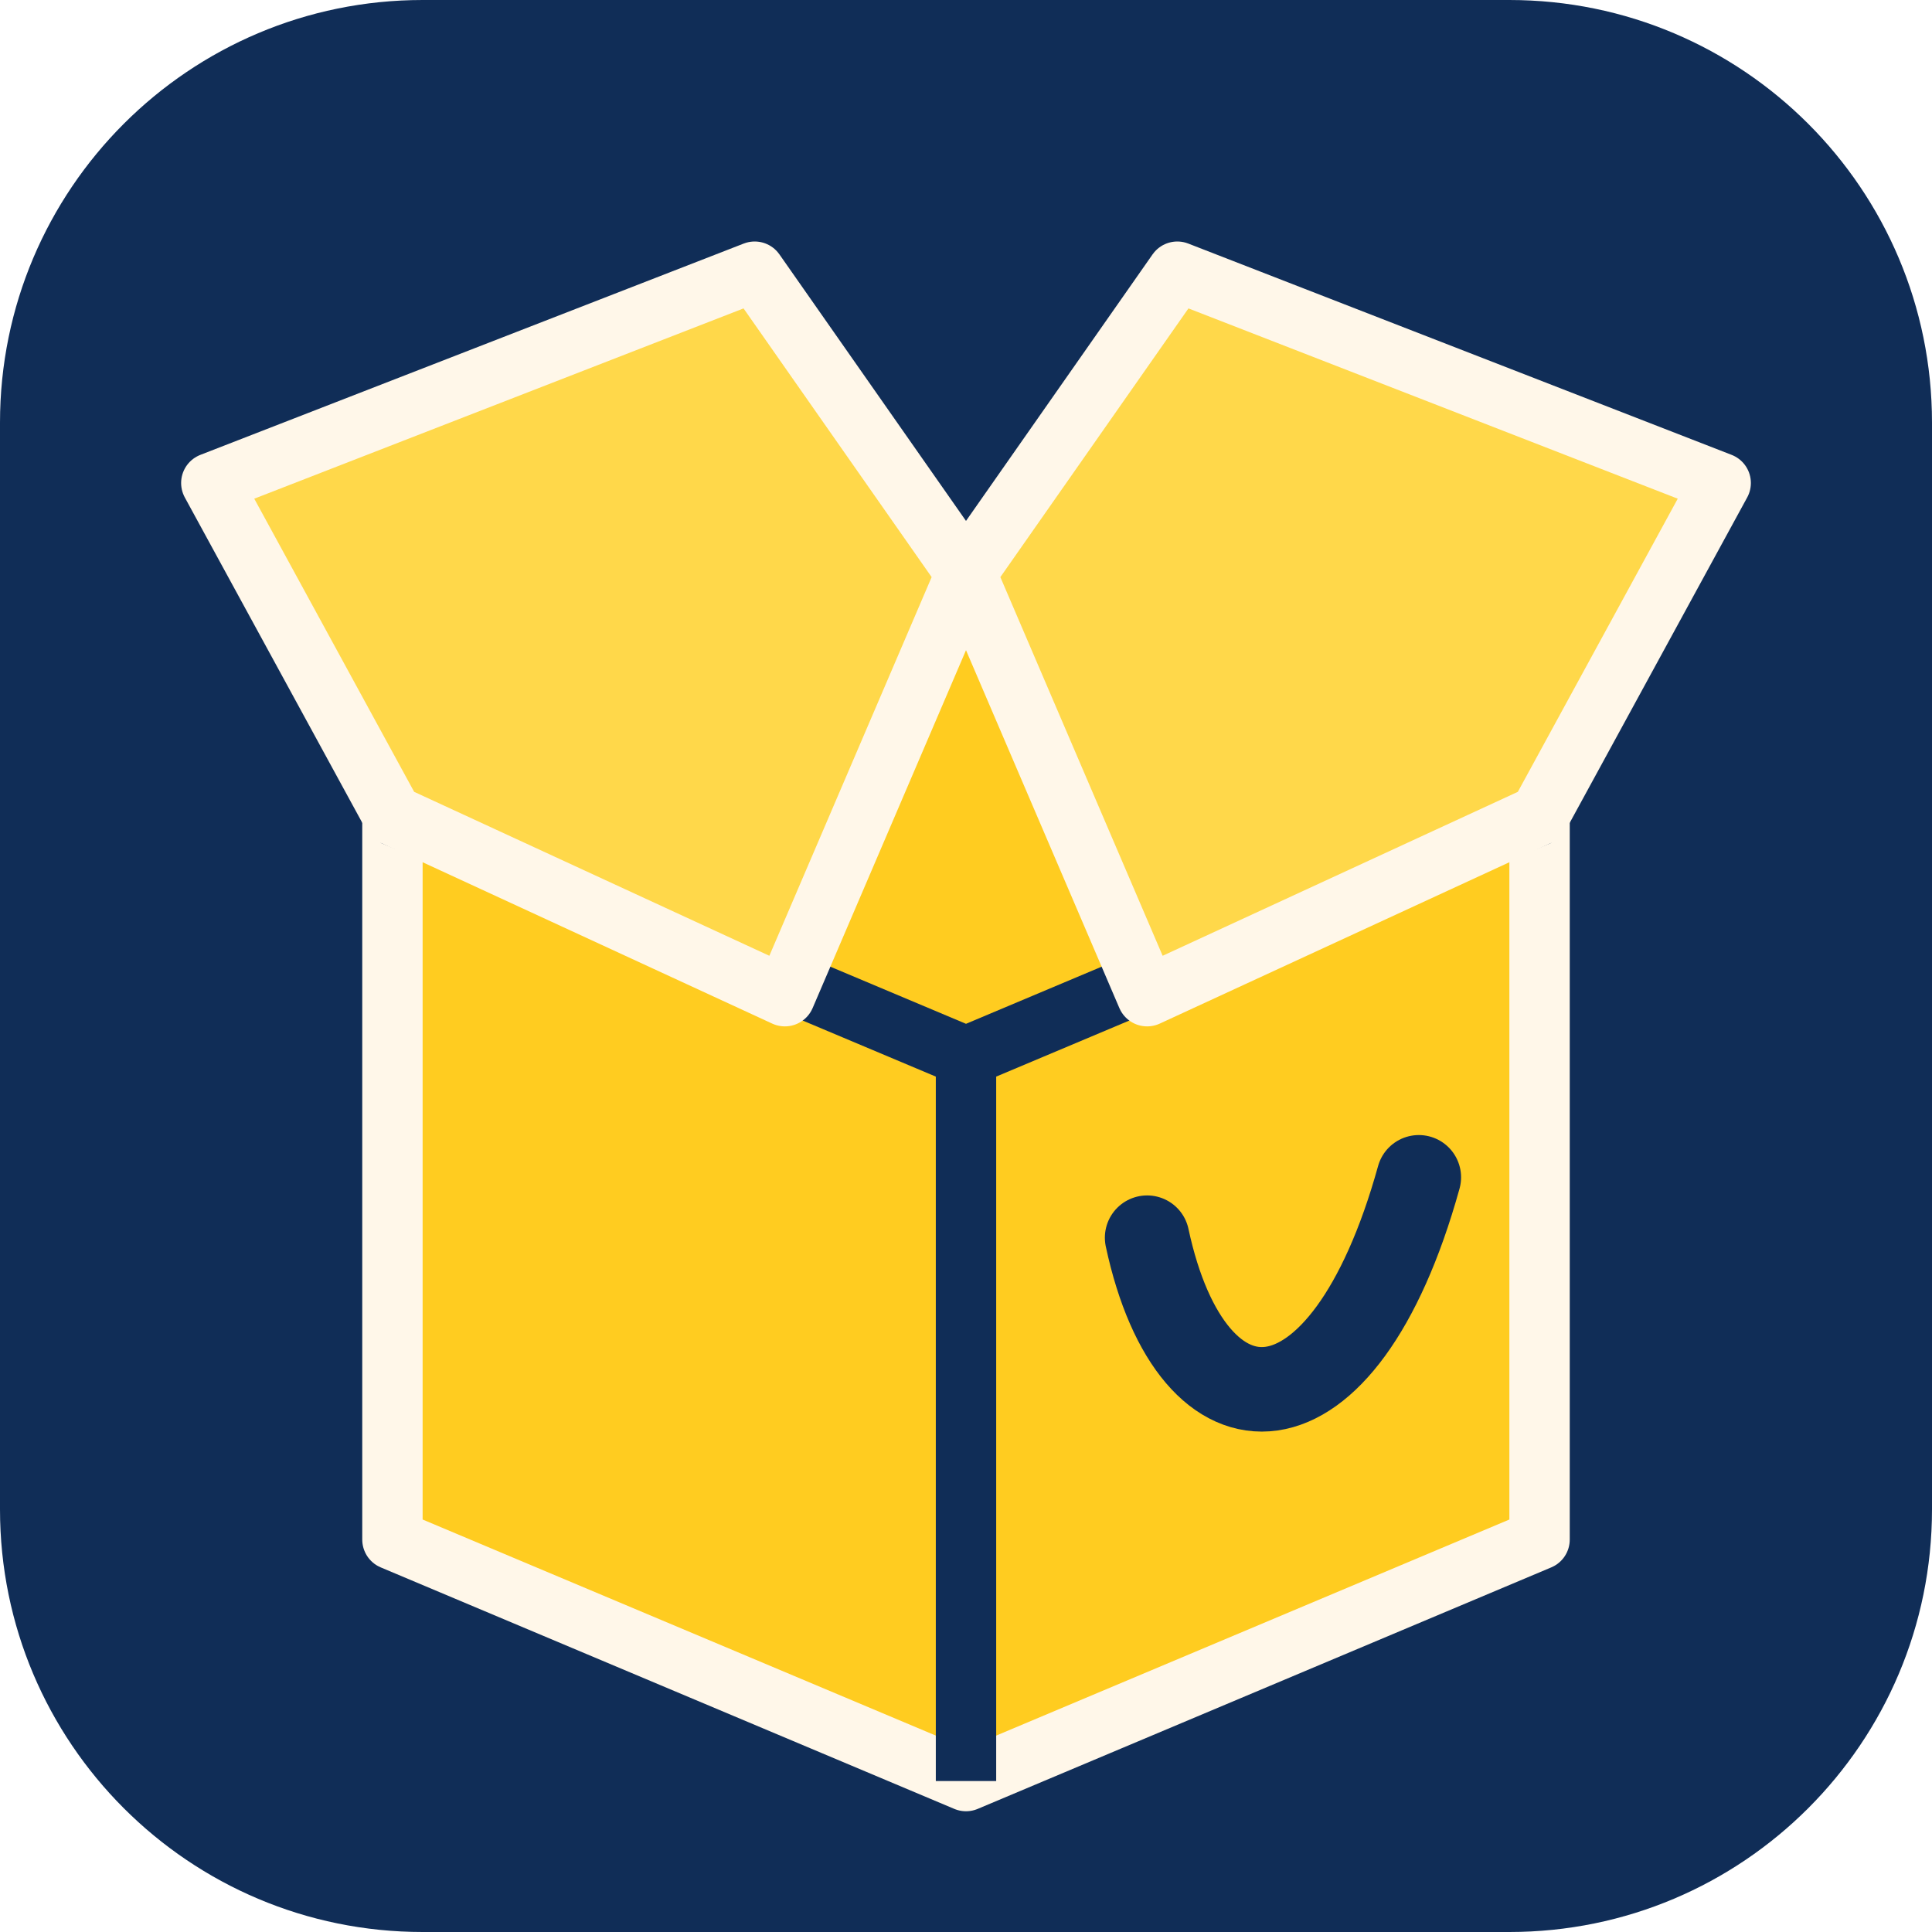
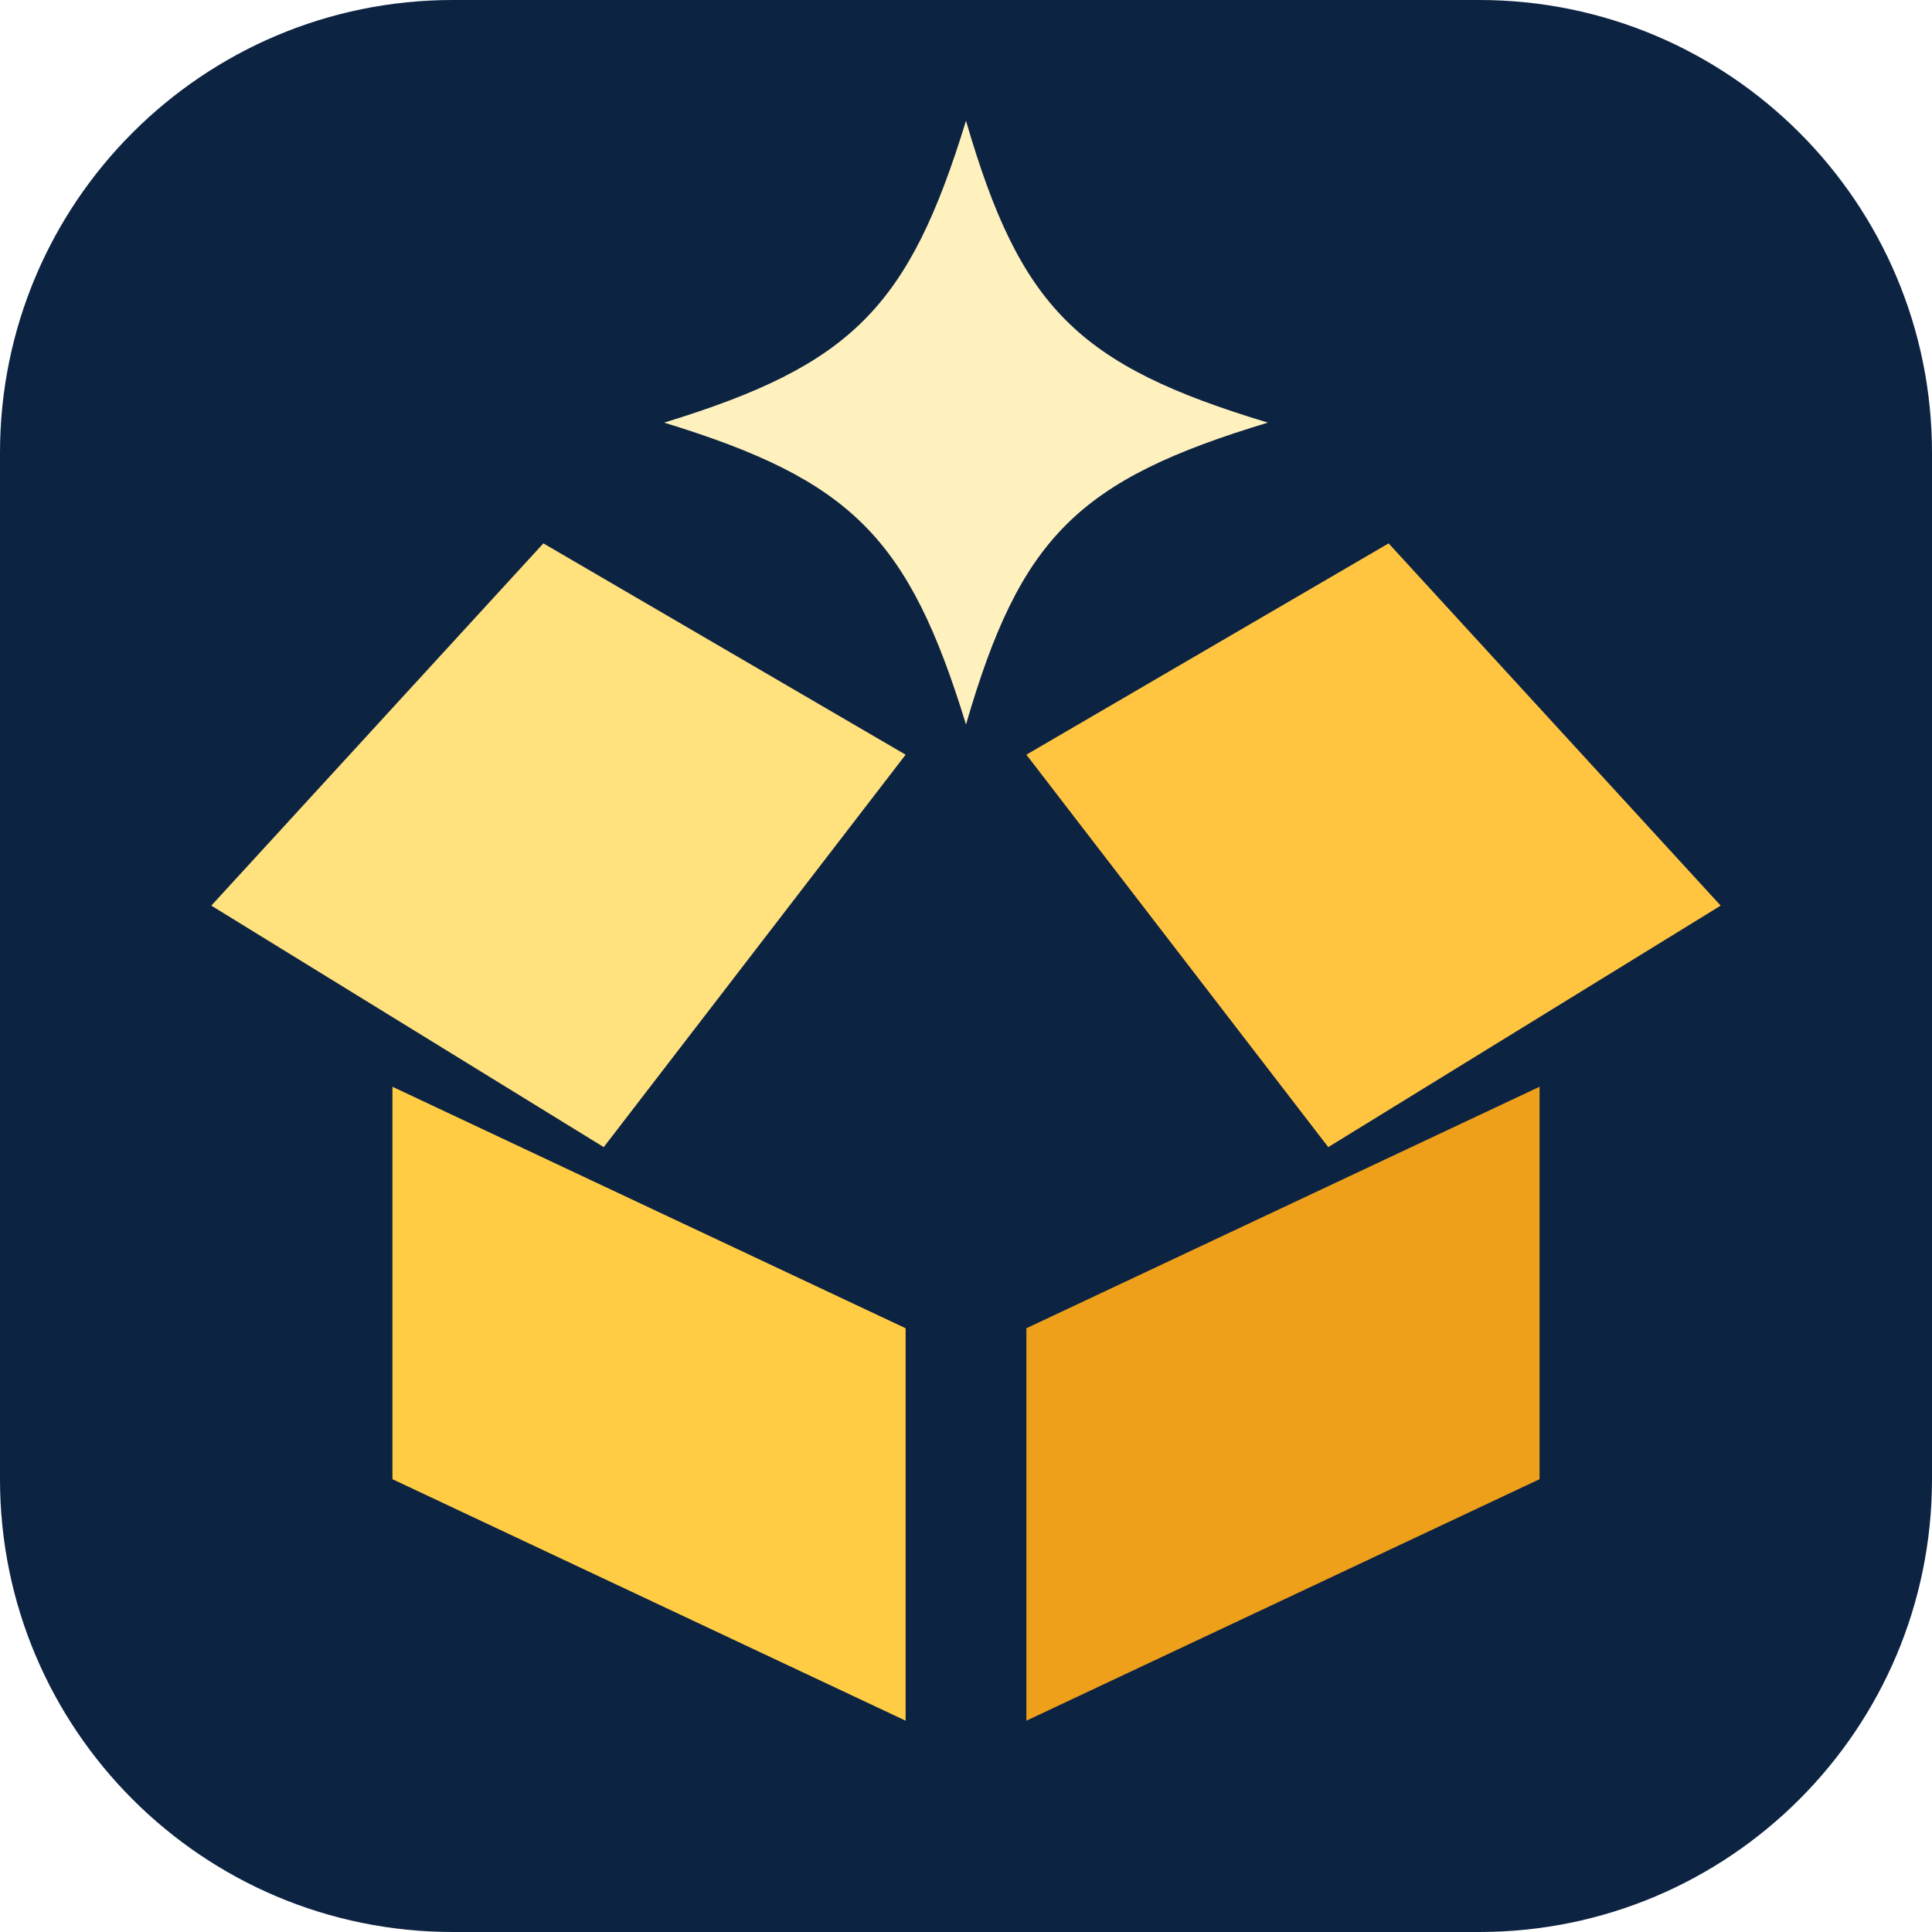
<svg xmlns="http://www.w3.org/2000/svg" viewBox="0 0 64 64">
-   <rect width="64" height="64" rx="14" fill="#102d57" />
-   <path d="M13 27 32 19l19 8v24l-19 8-19-8Z" fill="#ffcc20" stroke="#fff7e9" stroke-width="2" stroke-linejoin="round" />
-   <path d="m13 27 19 8 19-8M32 35v24" fill="none" stroke="#102d57" stroke-width="2" />
-   <path d="m13 27-6-11 18-7 7 10 7-10 18 7-6 11-13 6-6-14-6 14Z" fill="#ffd84a" stroke="#fff7e9" stroke-width="2" stroke-linejoin="round" />
-   <path d="M38 41c1.5 7 6.5 7 9-2" fill="none" stroke="#102d57" stroke-width="2.8" stroke-linecap="round" />
+   <rect width="64" height="64" rx="15" fill="#0d2342" />
+   <path fill="#ffcc44" d="M13 36l17 8v13l-17-8z" />
+   <path fill="#eea01b" d="m34 44 17-8v13l-17 8z" />
+   <path fill="#ffe17e" d="m7 30 11-12 12 7-10 13z" />
+   <path fill="#ffc541" d="m34 25 12-7 11 12-13 8z" />
+   <path fill="#fff1be" d="M32 4c1.8 6.2 3.7 8.1 10 10-6.3 1.9-8.2 3.8-10 10-1.9-6.2-3.8-8.1-10-10 6.2-1.9 8.1-3.8 10-10Z" />
</svg>
